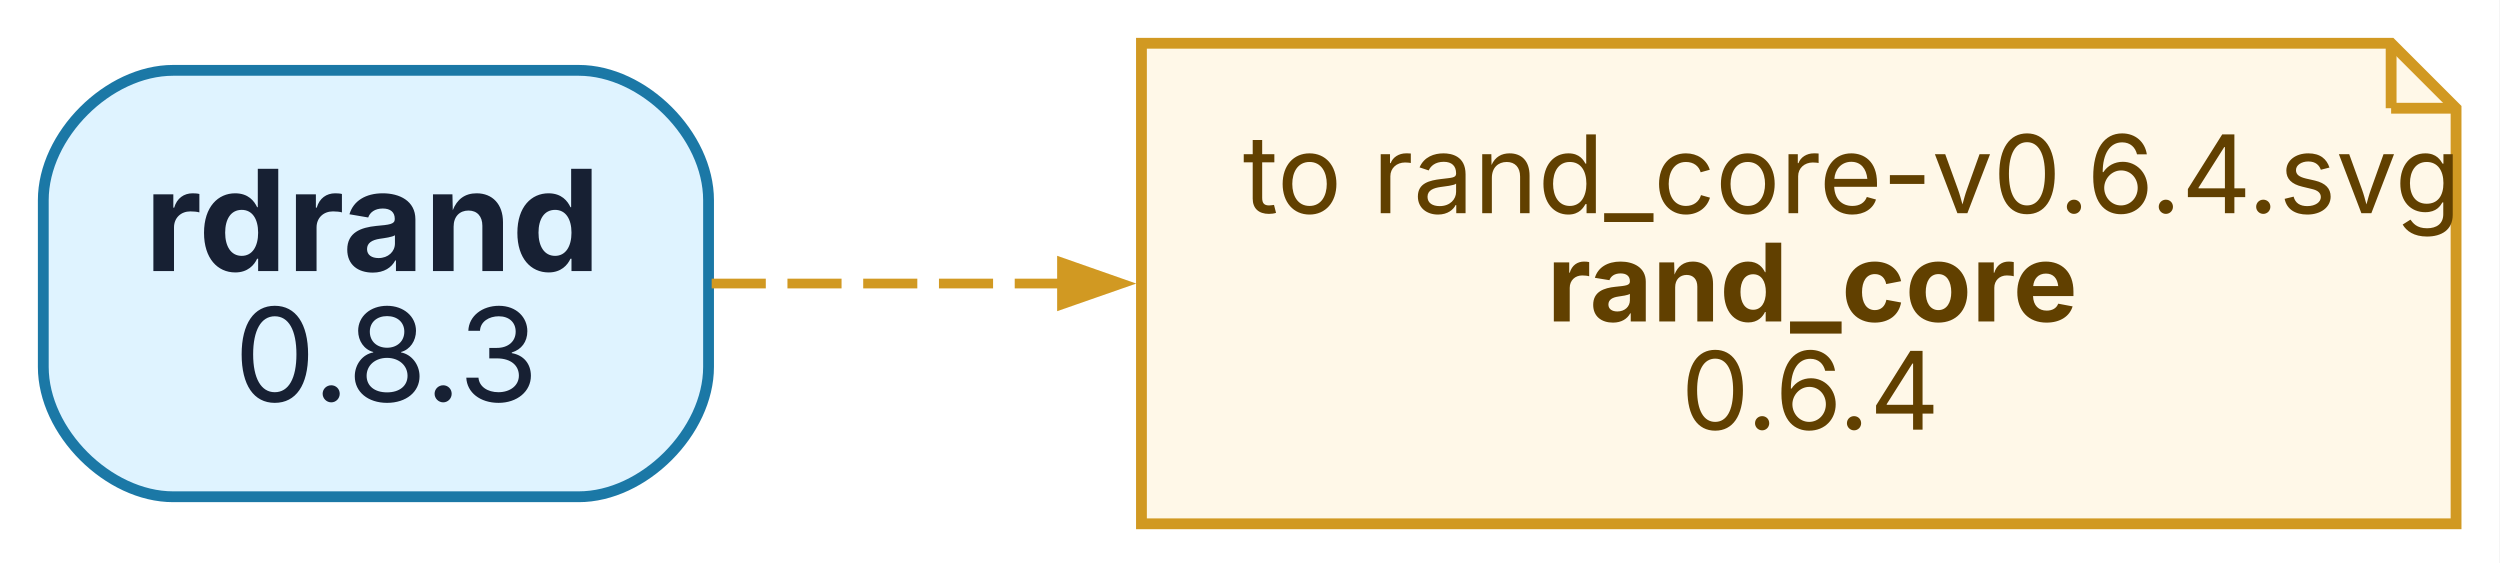
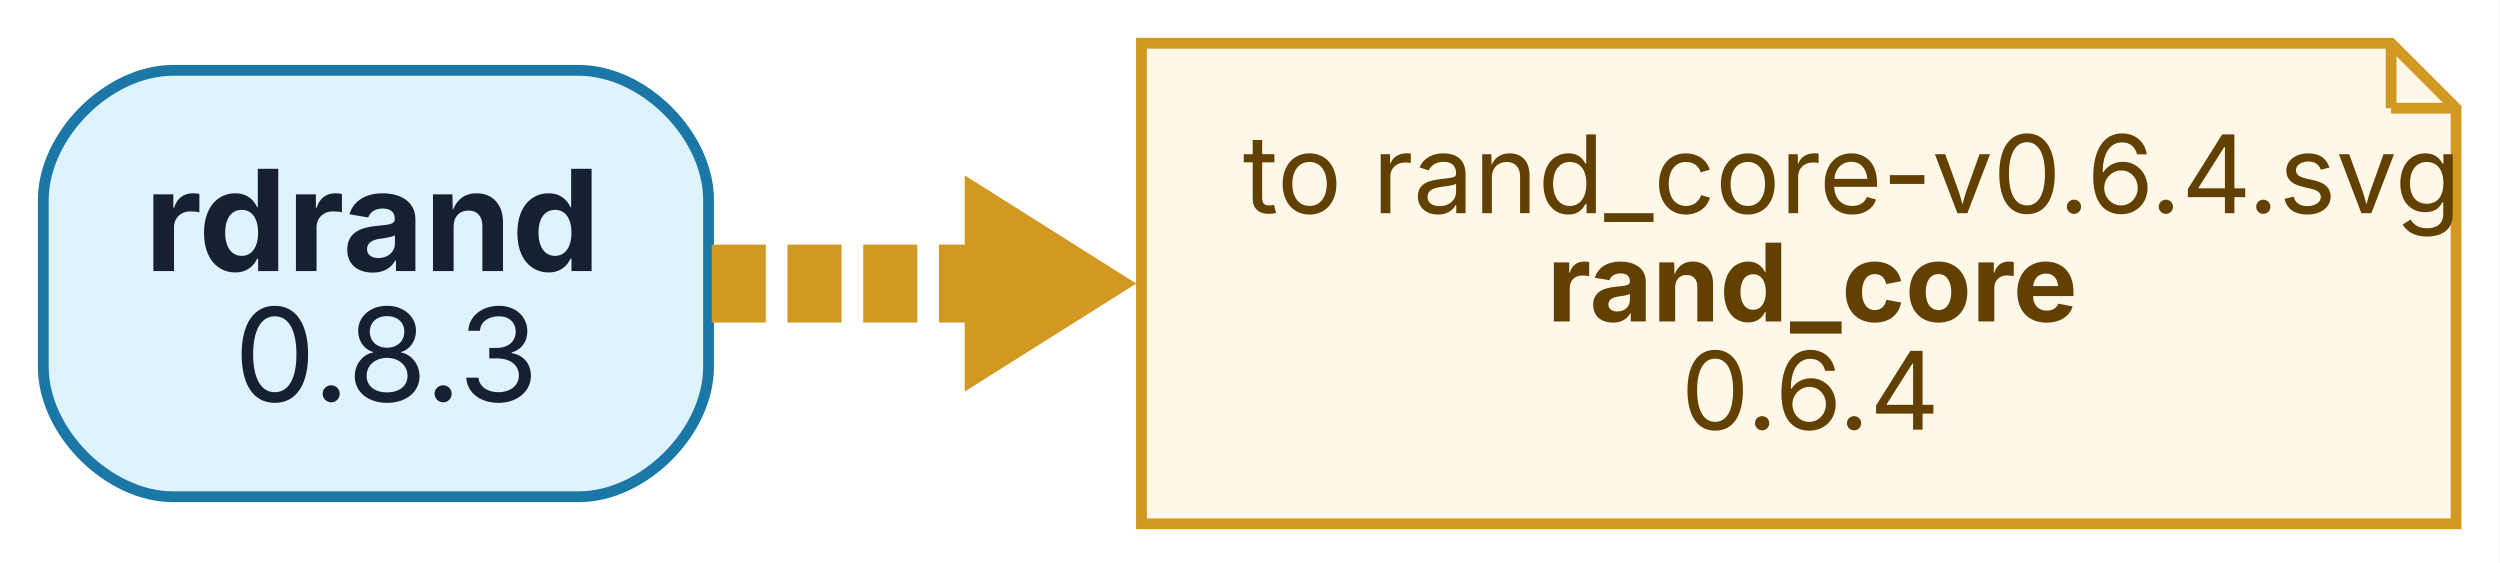
<svg xmlns="http://www.w3.org/2000/svg" width="231pt" height="52pt" viewBox="0.00 0.00 231.00 52.00">
  <g id="graph0" class="graph" transform="scale(1 1) rotate(0) translate(4 48.4)">
    <polygon fill="white" stroke="none" points="-4,4 -4,-48.4 226.94,-48.4 226.94,4 -4,4" />
    <g id="node1" class="node">
      <path fill="#dff3ff" stroke="#1b78a6" d="M49.47,-41.9C49.47,-41.9 12,-41.9 12,-41.9 6,-41.9 0,-35.9 0,-29.9 0,-29.9 0,-14.5 0,-14.5 0,-8.5 6,-2.5 12,-2.5 12,-2.5 49.47,-2.5 49.47,-2.5 55.47,-2.5 61.47,-8.5 61.47,-14.5 61.47,-14.5 61.47,-29.9 61.47,-29.9 61.47,-35.9 55.47,-41.9 49.47,-41.9" />
      <text xml:space="preserve" text-anchor="start" x="9.36" y="-23.35" font-family="Inter,Arial" font-weight="bold" font-size="13.00" fill="#172033">rdrand</text>
      <text xml:space="preserve" text-anchor="start" x="17.61" y="-11.3" font-family="Inter,Arial" font-size="12.00" fill="#172033">0.8.3</text>
    </g>
    <g id="node2" class="node">
      <polygon fill="#fff8e8" stroke="#d19922" points="216.94,-44.4 101.47,-44.4 101.47,0 222.94,0 222.94,-38.4 216.94,-44.4" />
      <polyline fill="none" stroke="#d19922" points="216.94,-44.4 216.94,-38.4" />
      <polyline fill="none" stroke="#d19922" points="222.94,-38.4 216.94,-38.4" />
      <text xml:space="preserve" text-anchor="start" x="110.83" y="-28.7" font-family="Inter,Arial" font-size="10.00" fill="#614000">to rand_core-v0.6.4.svg</text>
      <text xml:space="preserve" text-anchor="start" x="138.95" y="-18.7" font-family="Inter,Arial" font-weight="bold" font-size="10.00" fill="#614000">rand_core</text>
      <text xml:space="preserve" text-anchor="start" x="151.33" y="-8.7" font-family="Inter,Arial" font-size="10.00" fill="#614000">0.6.4</text>
    </g>
    <g id="edge1" class="edge">
-       <path fill="none" stroke="#d19922" stroke-width="0.9" stroke-dasharray="5,2" d="M61.76,-22.2C71.57,-22.2 82.88,-22.2 94.28,-22.2" />
-       <polygon fill="#d19922" stroke="#d19922" stroke-width="0.9" points="94.13,-24.13 99.63,-22.2 94.13,-20.28 94.13,-24.13" />
+       <path fill="none" stroke="#d19922" stroke-width="7.2" stroke-dasharray="5,2" d="M61.76,-22.2C70.01,-22.2 79.32,-22.2 88.86,-22.2" />
+       <polygon fill="#d19922" stroke="#d19922" stroke-width="7.2" points="88.74,-25.67 94.24,-22.2 88.74,-18.74 88.74,-25.67" />
    </g>
  </g>
</svg>
